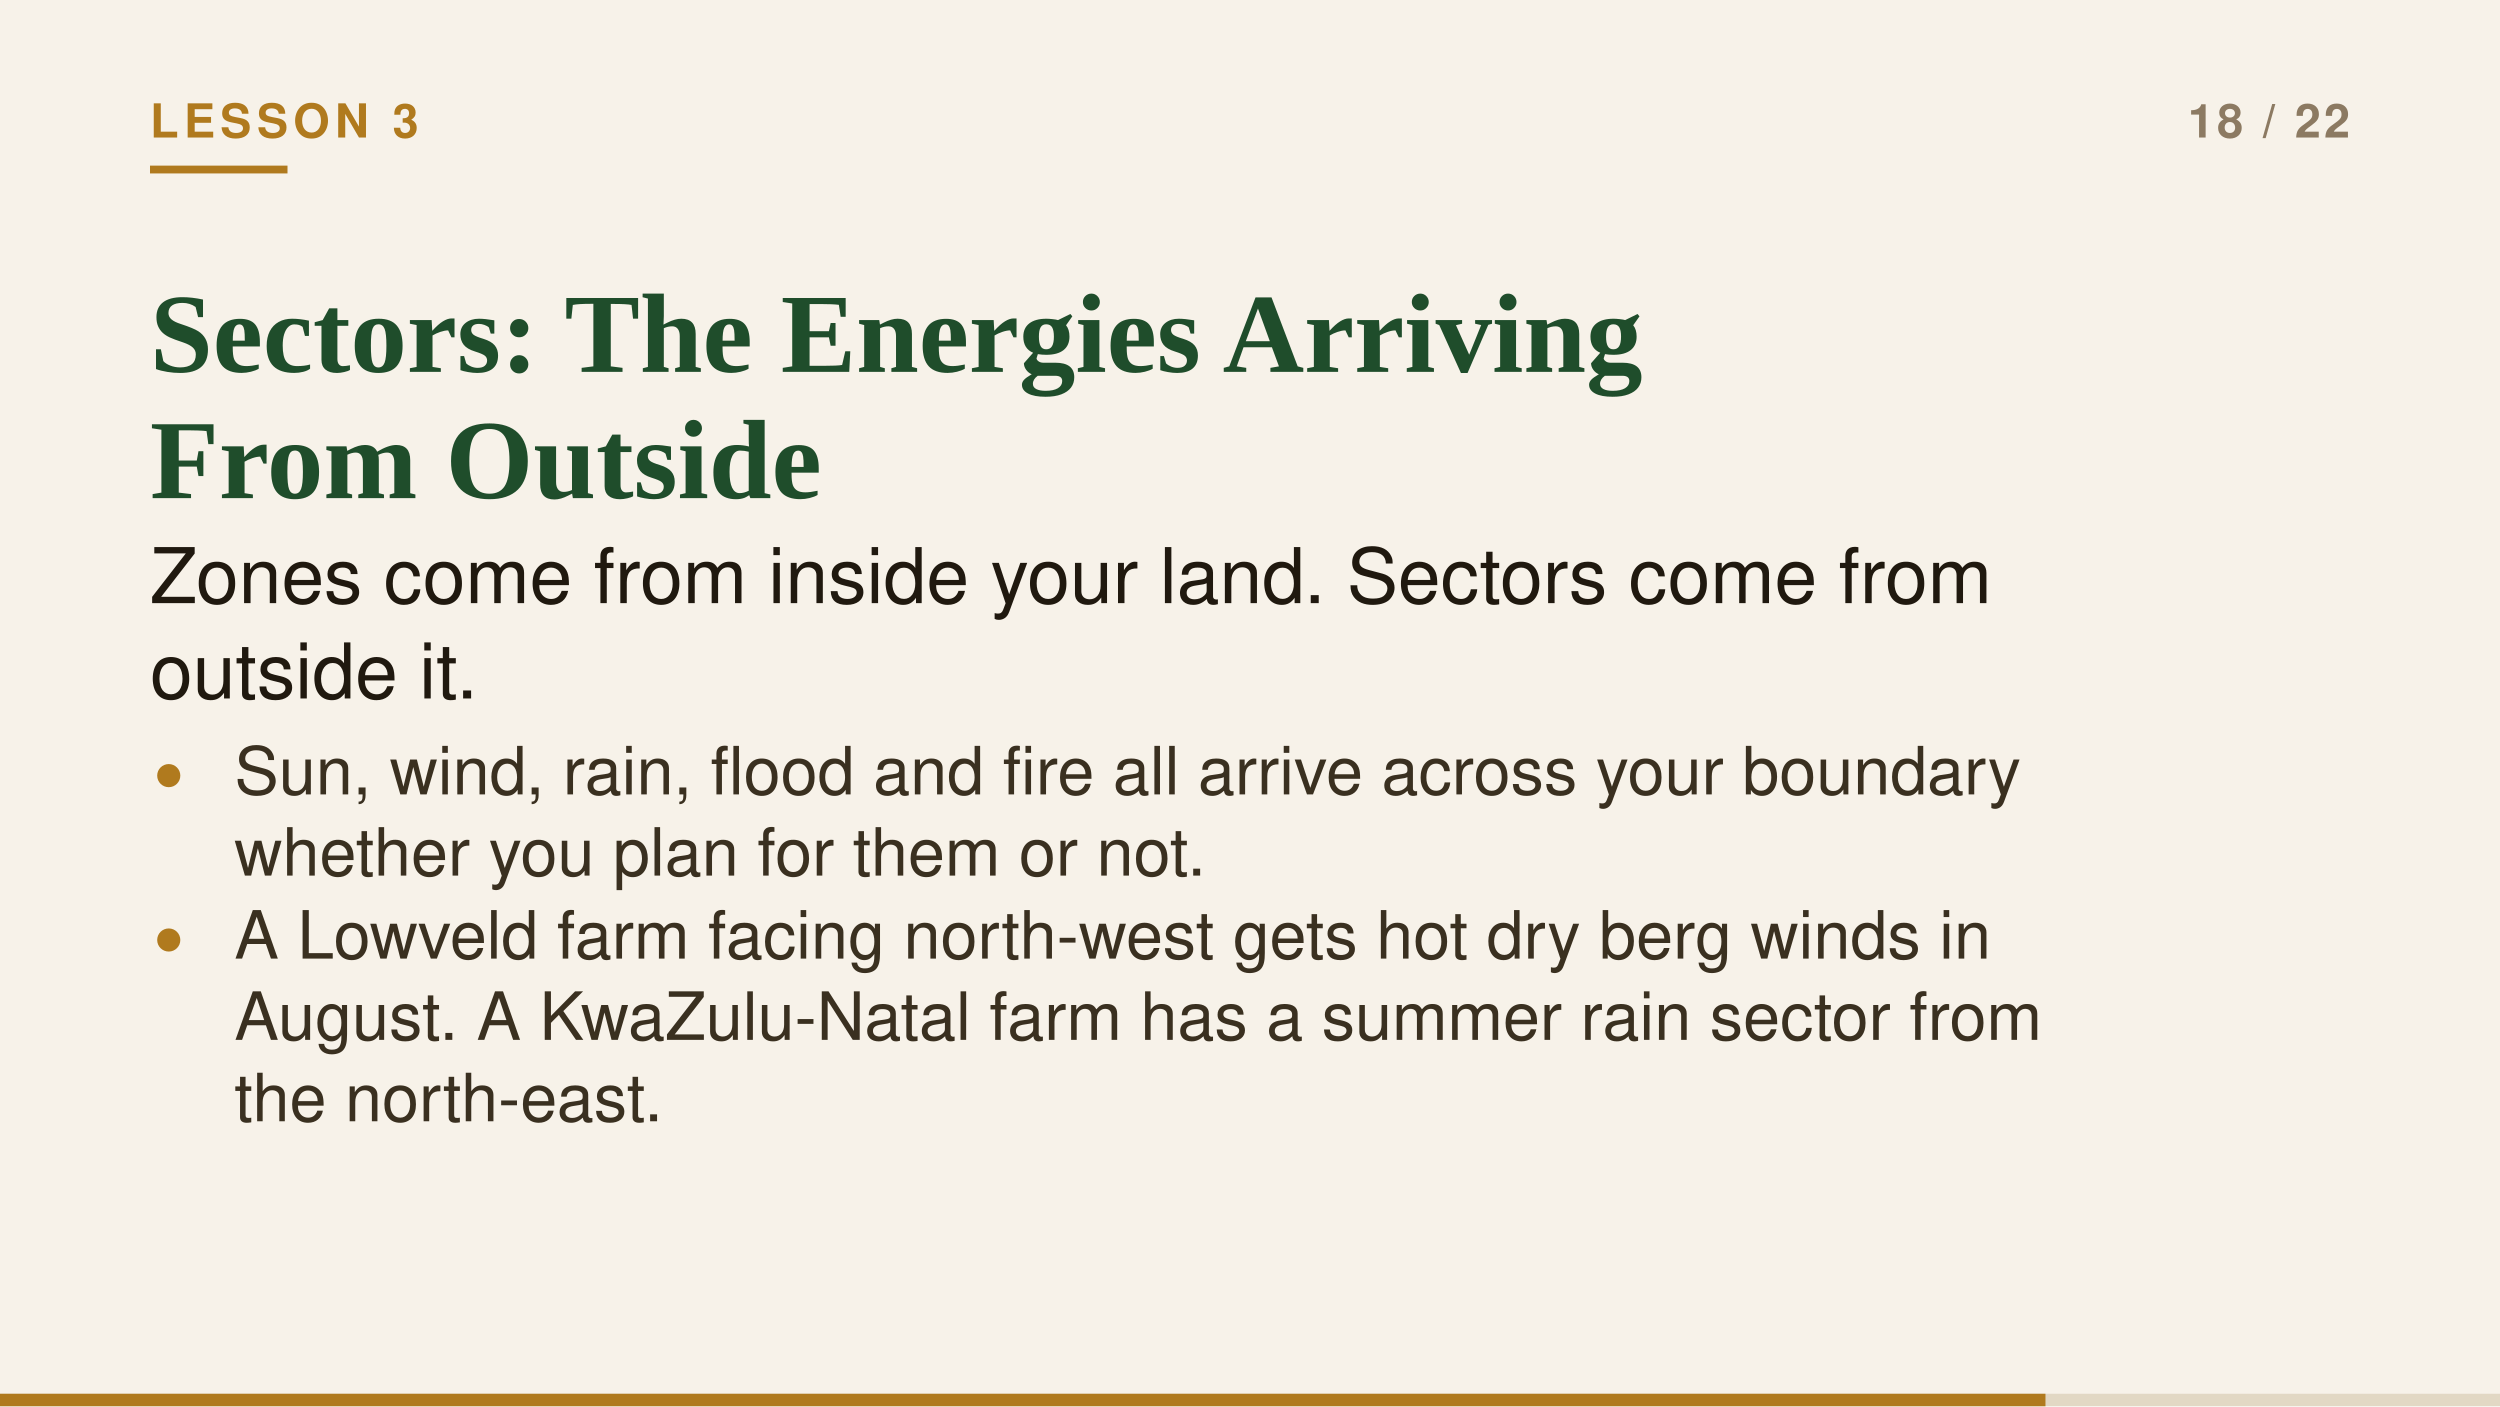
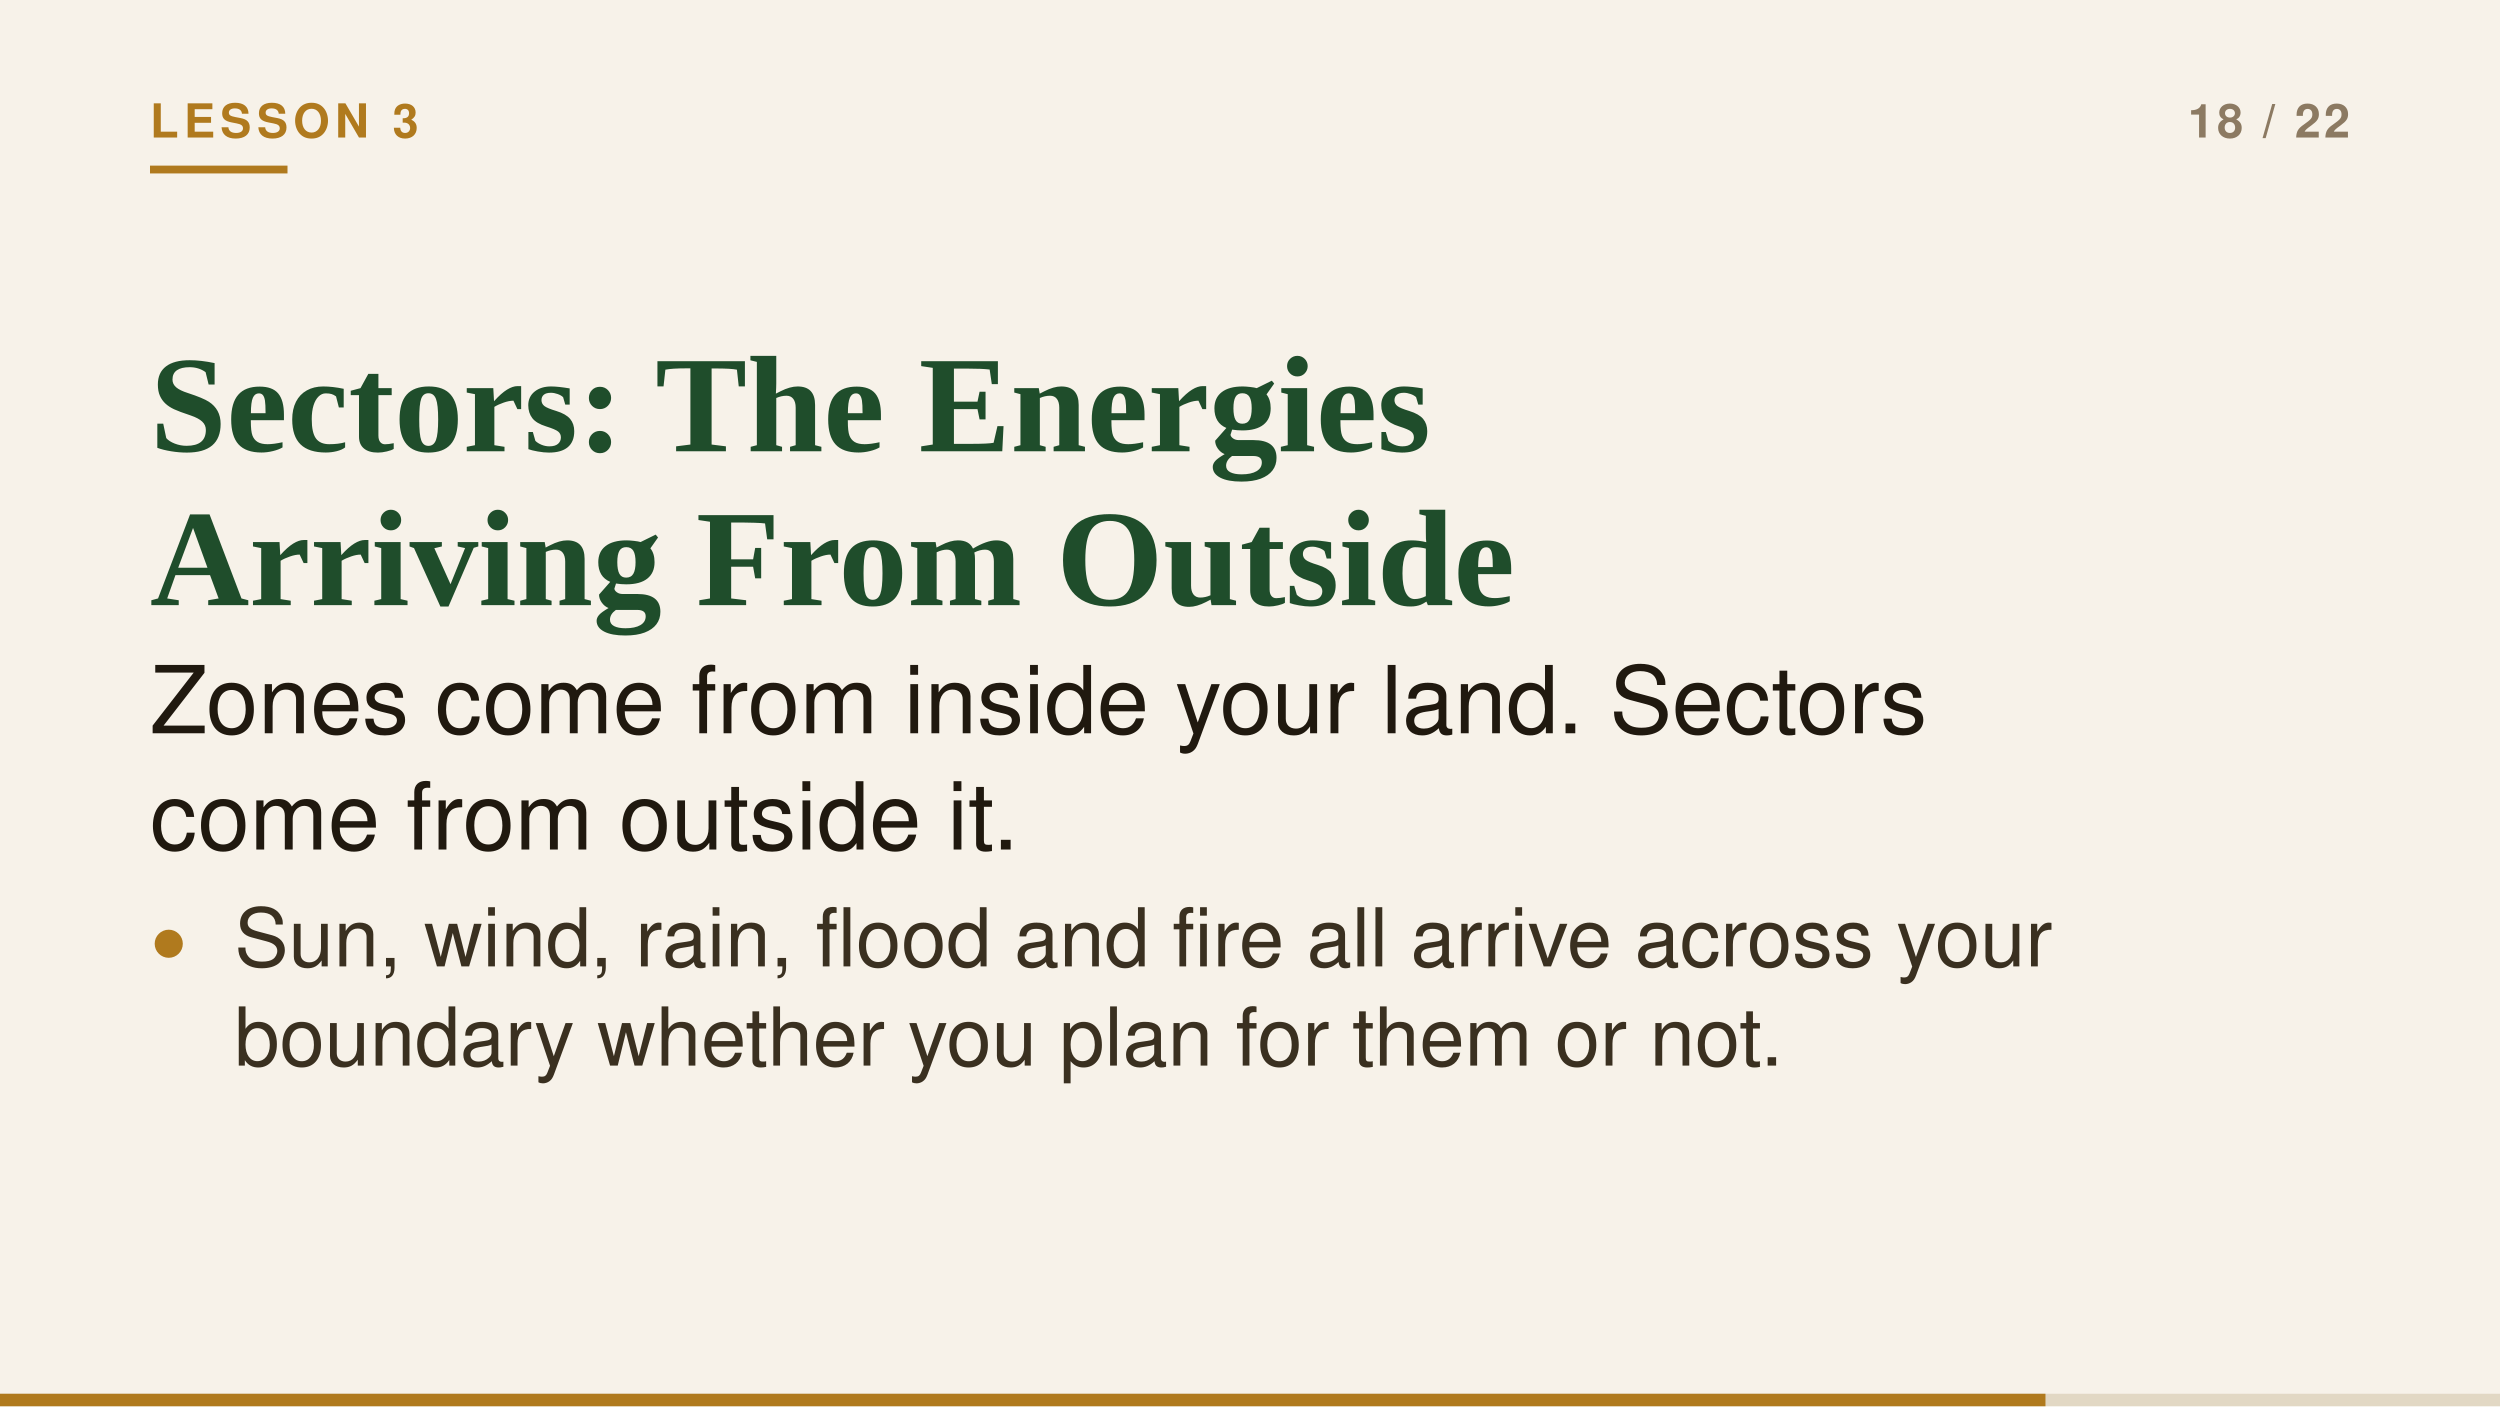
<svg xmlns="http://www.w3.org/2000/svg" viewBox="0 0 1600 900" width="1600" height="900">
  <style>.eye{font:700 30px 'Helvetica Neue',Helvetica,Arial,'Liberation Sans',sans-serif;letter-spacing:3.4px}.num{text-anchor:end;letter-spacing:2px}.hero{font:700 132px Georgia,'Iowan Old Style','Times New Roman',serif}.tag{font:italic 400 58px Georgia,'Iowan Old Style','Times New Roman',serif}.title{font-family:Georgia,'Iowan Old Style','Times New Roman',serif;font-weight:700}.lead{font-family:'Helvetica Neue',Helvetica,Arial,'Liberation Sans',sans-serif;font-weight:400}.point{font-family:'Helvetica Neue',Helvetica,Arial,'Liberation Sans',sans-serif;font-weight:400}.q{font:italic 400 46px Georgia,'Iowan Old Style','Times New Roman',serif}</style>
  <rect width="1600" height="900" fill="#F7F2E9" />
  <text class="eye" font-size="30" x="96" y="88" fill="#B07A1E">LESSON 3</text>
  <text class="eye num" x="1504" y="88" fill="#8C7A62">18 / 22</text>
  <rect x="96" y="106" width="88" height="5" fill="#B07A1E" />
-   <text class="title" font-size="72.2" fill="#1F4D2B">
-     <tspan x="96" y="238">Sectors: The Energies Arriving</tspan>
-     <tspan x="96" y="318.8">From Outside</tspan>
+   <text class="title" font-size="88" fill="#1F4D2B">
+     <tspan x="96" y="288.8">Sectors: The Energies</tspan>
+     <tspan x="96" y="387.3">Arriving From Outside</tspan>
  </text>
-   <text class="lead" font-size="49.2" fill="#20190F">
-     <tspan x="96" y="386">Zones come from inside your land. Sectors come from</tspan>
-     <tspan x="96" y="447">outside it.</tspan>
+   <text class="lead" font-size="60" fill="#20190F">
+     <tspan x="96" y="469.3">Zones come from inside your land. Sectors</tspan>
+     <tspan x="96" y="543.7">come from outside it.</tspan>
  </text>
-   <circle cx="108" cy="496.4" r="7.4" fill="#B07A1E" />
-   <text class="point" font-size="42.6" fill="#3A3020">
-     <tspan x="150" y="508.4">Sun, wind, rain, flood and fire all arrive across your boundary</tspan>
-     <tspan x="150" y="560.4">whether you plan for them or not.</tspan>
-   </text>
-   <circle cx="108" cy="601.6" r="7.4" fill="#B07A1E" />
-   <text class="point" font-size="42.6" fill="#3A3020">
-     <tspan x="150" y="613.5">A Lowveld farm facing north-west gets hot dry berg winds in</tspan>
-     <tspan x="150" y="665.5">August. A KwaZulu-Natal farm has a summer rain sector from</tspan>
-     <tspan x="150" y="717.6">the north-east.</tspan>
+   <circle cx="108" cy="604" r="9" fill="#B07A1E" />
+   <text class="point" font-size="52" fill="#3A3020">
+     <tspan x="150" y="618.5">Sun, wind, rain, flood and fire all arrive across your</tspan>
+     <tspan x="150" y="682">boundary whether you plan for them or not.</tspan>
  </text>
  <rect x="0" y="892" width="1600" height="8" fill="#E2D8C4" />
  <rect x="0" y="892" width="1309.1" height="8" fill="#B07A1E" />
</svg>
